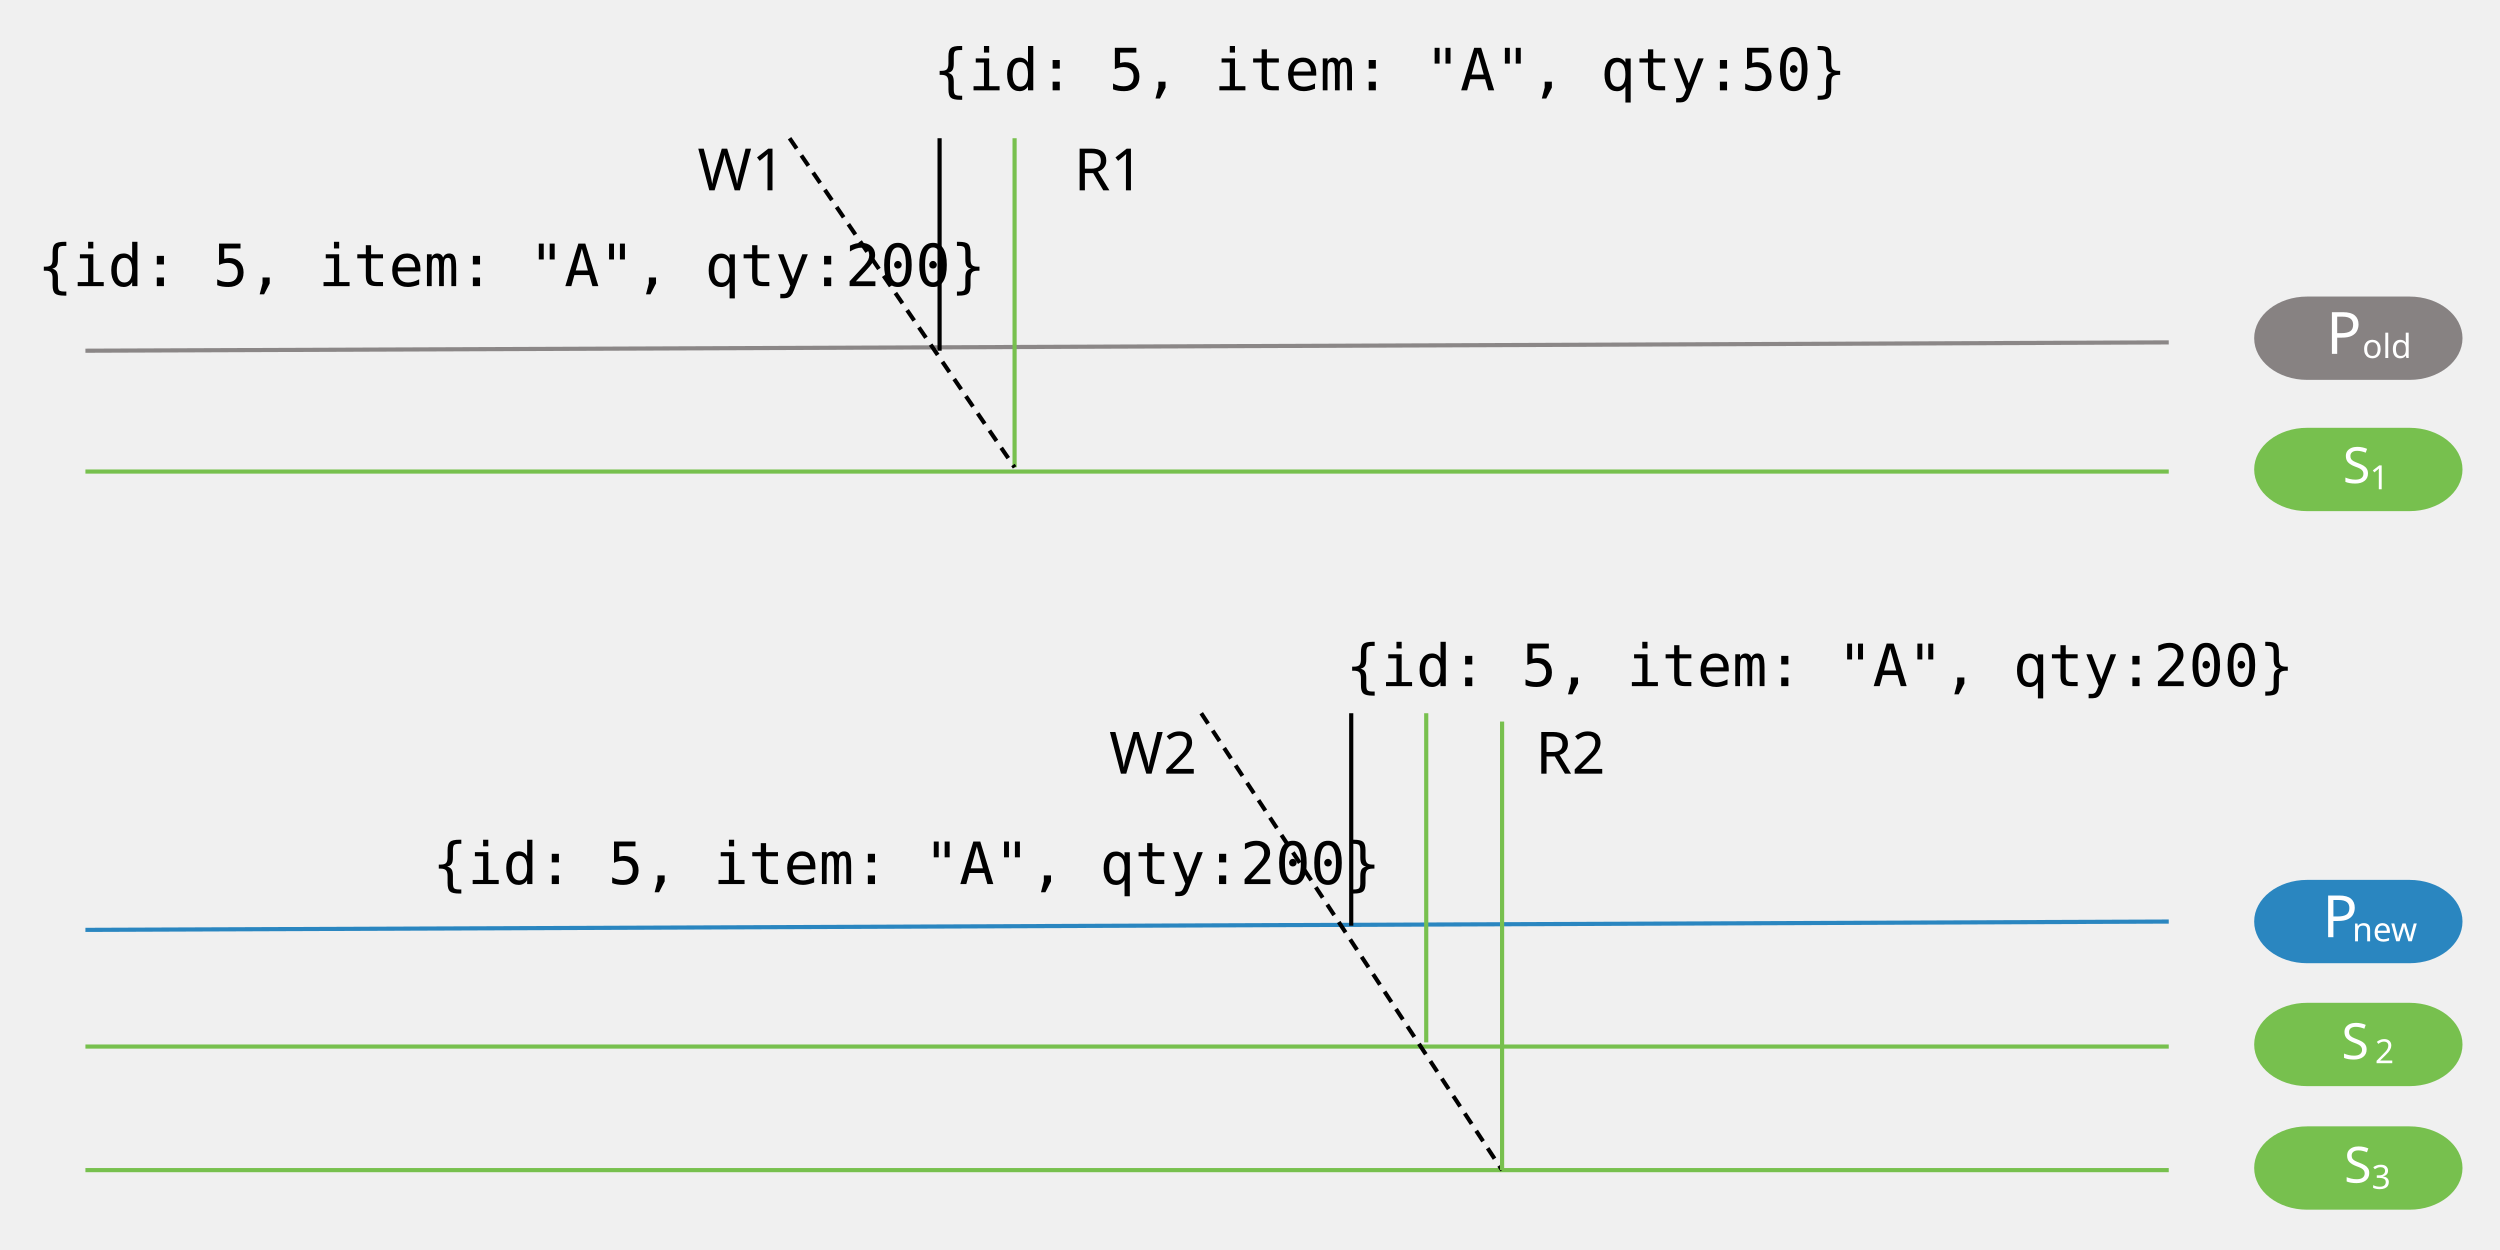
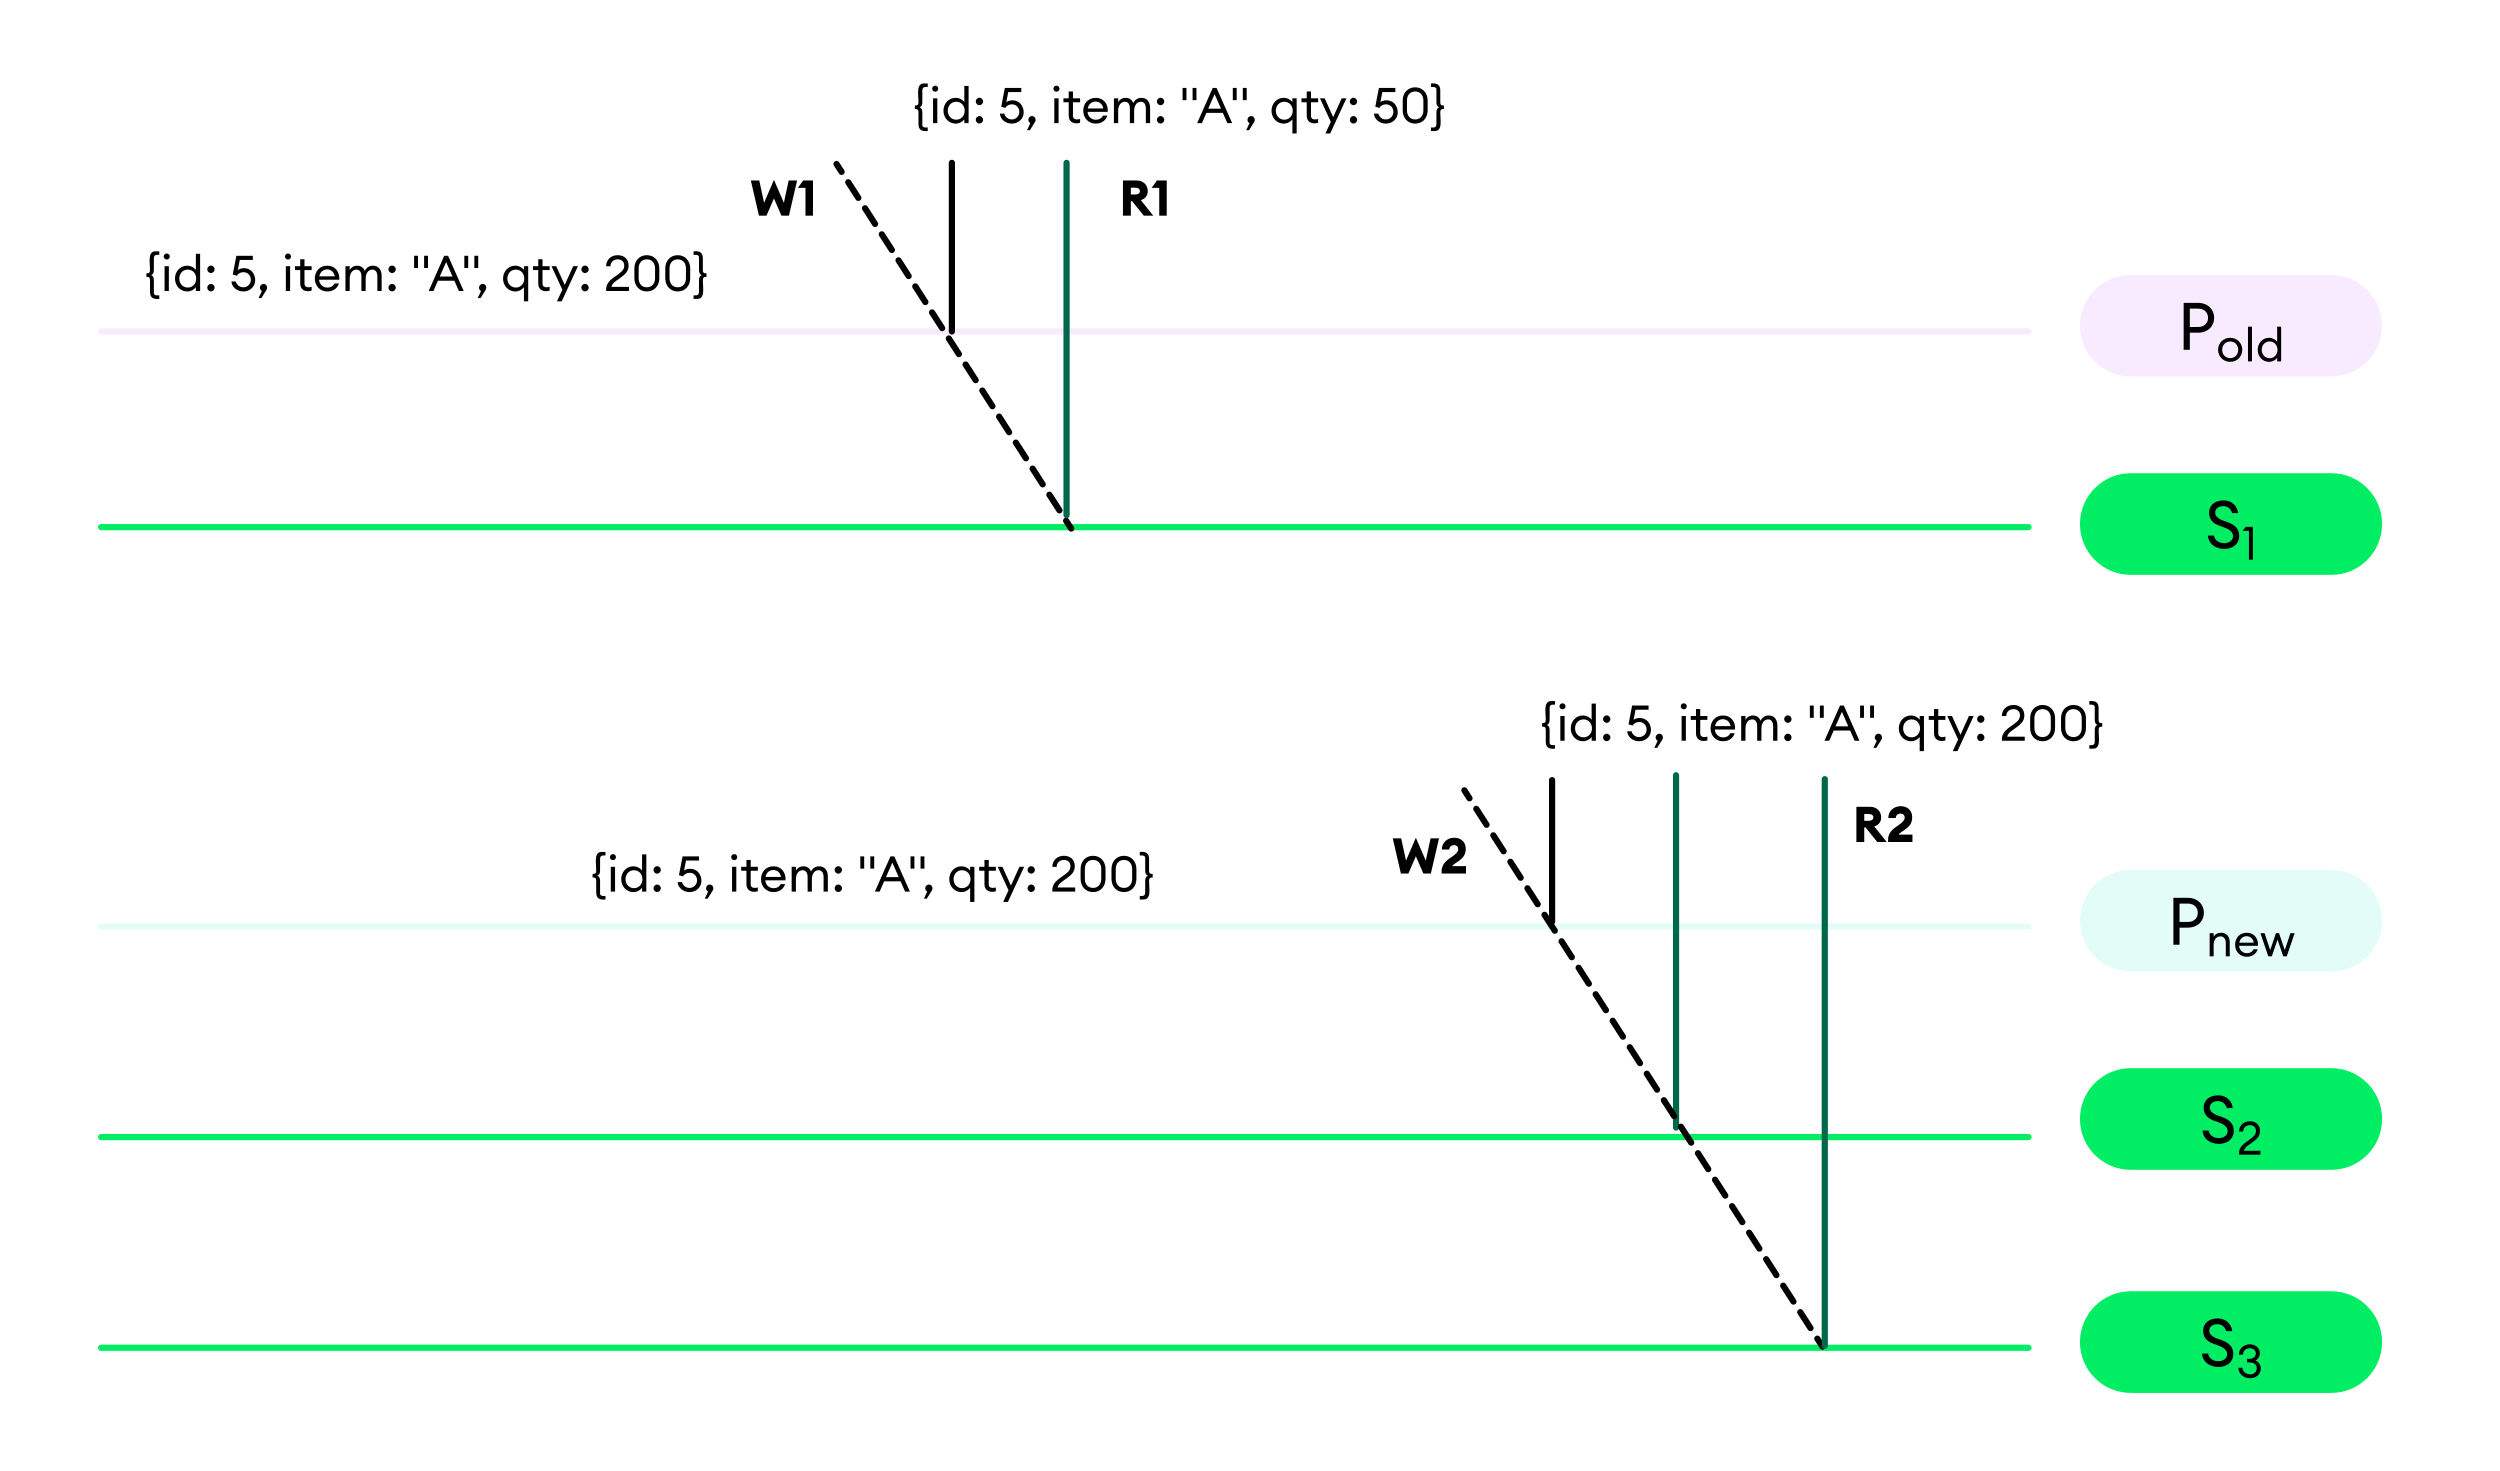
- <svg xmlns="http://www.w3.org/2000/svg" version="1.1" x="0" y="0" width="600" height="300" viewBox="0, 0, 600, 300">
-   <g id="Layer_1">
-     <path d="M20.5,84.173 L520.5,82.173" fill-opacity="0" stroke="#8B8787" stroke-width="1" />
+ <svg xmlns="http://www.w3.org/2000/svg" xmlns:ns1="lucid" xmlns:xlink="http://www.w3.org/1999/xlink" width="2017" height="1186">
+   <g transform="translate(3798 993)" ns1:page-tab-id="0_0">
+     <path d="M-4000-1000h2500V500h-2500z" fill="#fff" />
+     <path d="M-3716.4-725.6h1555" stroke="#f9ebff" stroke-width="5" stroke-linecap="round" fill="none" />
+     <path d="M-3716.4-567.7h1555" stroke="#00ed64" stroke-width="5" stroke-linecap="round" fill="none" />
+     <path d="M-1917.14-770.2c22.1 0 40 17.9 40 40s-17.9 40-40 40h-161.75c-22.1 0-40-17.9-40-40s17.9-40 40-40z" stroke="#f9ebff" stroke-width="2" fill="#f9ebff" />
+     <use xlink:href="#a" transform="matrix(1,0,0,1,-2113.894,-765.196) translate(72.65833 54.42708)" />
+     <path d="M-1917.14-610.2c22.1 0 40 17.9 40 40s-17.9 40-40 40h-161.75c-22.1 0-40-17.9-40-40s17.9-40 40-40z" stroke="#00ed64" stroke-width="2" fill="#00ed64" />
+     <use xlink:href="#b" transform="matrix(1,0,0,1,-2113.894,-605.196) translate(94.95167 54.42708)" />
+     <path d="M-3066.1-932.8a6 6 0 0 1 6-6h468a6 6 0 0 1 6 6v48.72a6 6 0 0 1-6 6h-468a6 6 0 0 1-6-6z" fill="none" />
+     <use xlink:href="#c" transform="matrix(1,0,0,1,-3061.098,-933.8084) translate(0 40.14)" />
+     <use xlink:href="#d" transform="matrix(1,0,0,1,-3061.098,-933.8084) translate(68.4 40.14)" />
+     <use xlink:href="#e" transform="matrix(1,0,0,1,-3061.098,-933.8084) translate(110.48 40.14)" />
+     <use xlink:href="#f" transform="matrix(1,0,0,1,-3061.098,-933.8084) translate(214.56 40.14)" />
+     <use xlink:href="#g" transform="matrix(1,0,0,1,-3061.098,-933.8084) translate(287.28 40.14)" />
+     <use xlink:href="#h" transform="matrix(1,0,0,1,-3061.098,-933.8084) translate(370.2 40.14)" />
+     <path d="M-3326.1-312.8a6 6 0 0 1 6-6h468a6 6 0 0 1 6 6v48.72a6 6 0 0 1-6 6h-468a6 6 0 0 1-6-6z" fill="none" />
+     <use xlink:href="#c" transform="matrix(1,0,0,1,-3321.098,-313.8084) translate(0 40.14)" />
+     <use xlink:href="#d" transform="matrix(1,0,0,1,-3321.098,-313.8084) translate(68.4 40.14)" />
+     <use xlink:href="#e" transform="matrix(1,0,0,1,-3321.098,-313.8084) translate(110.48 40.14)" />
+     <use xlink:href="#f" transform="matrix(1,0,0,1,-3321.098,-313.8084) translate(214.56 40.14)" />
+     <use xlink:href="#g" transform="matrix(1,0,0,1,-3321.098,-313.8084) translate(287.28 40.14)" />
+     <use xlink:href="#i" transform="matrix(1,0,0,1,-3321.098,-313.8084) translate(370.2 40.14)" />
+     <path d="M-3716.4-245.6h1555" stroke="#e3fcf7" stroke-width="5" stroke-linecap="round" fill="none" />
+     <path d="M-3716.4-75.6h1555" stroke="#00ed64" stroke-width="5" stroke-linecap="round" fill="none" />
+     <path d="M-1917.14-290.2c22.1 0 40 17.9 40 40s-17.9 40-40 40h-161.75c-22.1 0-40-17.9-40-40s17.9-40 40-40z" stroke="#e3fcf7" stroke-width="2" fill="#e3fcf7" />
+     <use xlink:href="#j" transform="matrix(1,0,0,1,-2113.894,-285.196) translate(64.37033 54.42708)" />
+     <path d="M-1917.14-130.2c22.1 0 40 17.9 40 40s-17.9 40-40 40h-161.75c-22.1 0-40-17.9-40-40s17.9-40 40-40z" stroke="#00ed64" stroke-width="2" fill="#00ed64" />
+     <use xlink:href="#k" transform="matrix(1,0,0,1,-2113.894,-125.196) translate(90.60233 54.42708)" />
+     <path d="M-3716.4 94.4h1555" stroke="#00ed64" stroke-width="5" stroke-linecap="round" fill="none" />
+     <path d="M-1917.14 49.8c22.1 0 40 17.9 40 40s-17.9 40-40 40h-161.75c-22.1 0-40-17.9-40-40s17.9-40 40-40z" stroke="#00ed64" stroke-width="2" fill="#00ed64" />
+     <use xlink:href="#l" transform="matrix(1,0,0,1,-2113.894,54.80402) translate(90.19167 54.42708)" />
+     <path d="M-3030.02-725.6v-136M-3123.07-860.66l4.06 6.3m5.4 8.4l8.1 12.6m5.42 8.4l8.1 12.62m5.42 8.4l8.12 12.6m5.4 8.4l8.12 12.62m5.4 8.4l8.12 12.6m5.4 8.4l8.12 12.6m5.4 8.4l8.13 12.62m5.4 8.4l8.12 12.6m5.4 8.4l8.12 12.62m5.4 8.4l8.1 12.6m5.42 8.4l8.12 12.6m5.4 8.4l8.12 12.62m5.4 8.4l8.12 12.6m5.4 8.4l4.07 6.3" stroke="#000" stroke-width="5" stroke-linecap="round" fill="none" />
+     <path d="M-2937.5-577.38V-861.6" stroke="#00684a" stroke-width="5" stroke-linecap="round" fill="none" />
+     <path d="M-3197.9-858.1a6 6 0 0 1 6-6h59.38a6 6 0 0 1 6 6v48.72a6 6 0 0 1-6 6h-59.38a6 6 0 0 1-6-6z" fill="none" />
+     <use xlink:href="#m" transform="matrix(1,0,0,1,-3192.898,-859.1144) translate(0 40.14)" />
+     <path d="M-3686.1-797.38a6 6 0 0 1 6-6h468a6 6 0 0 1 6 6v48.73a6 6 0 0 1-6 6h-468a6 6 0 0 1-6-6z" fill="none" />
+     <use xlink:href="#c" transform="matrix(1,0,0,1,-3681.098,-798.3844) translate(0 40.14)" />
+     <use xlink:href="#d" transform="matrix(1,0,0,1,-3681.098,-798.3844) translate(68.4 40.14)" />
+     <use xlink:href="#e" transform="matrix(1,0,0,1,-3681.098,-798.3844) translate(110.48 40.14)" />
+     <use xlink:href="#f" transform="matrix(1,0,0,1,-3681.098,-798.3844) translate(214.56 40.14)" />
+     <use xlink:href="#g" transform="matrix(1,0,0,1,-3681.098,-798.3844) translate(287.28 40.14)" />
+     <use xlink:href="#i" transform="matrix(1,0,0,1,-3681.098,-798.3844) translate(370.2 40.14)" />
+     <path d="M-2560-465a6 6 0 0 1 6-6h684.63a6 6 0 0 1 6 6v109.6a6 6 0 0 1-6 6H-2554a6 6 0 0 1-6-6z" fill="none" />
    <g>
-       <path d="M553.712,71.173 L578.288,71.173 C585.308,71.173 591,75.65 591,81.173 L591,81.173 C591,86.696 585.308,91.173 578.288,91.173 L553.712,91.173 C546.691,91.173 541,86.696 541,81.173 L541,81.173 C541,75.65 546.691,71.173 553.712,71.173 z" fill="#645E5E" opacity="0.75" />
-       <text transform="matrix(1, 0, 0, 1, 562.365, 80.923)">
-         <tspan x="-4.068" y="4" font-family="GillSans" font-size="14" fill="#FFFFFF">P</tspan>
-       </text>
-       <text transform="matrix(1, 0, 0, 1, 572.569, 83.923)">
-         <tspan x="-5.623" y="2" font-family="GillSans" font-size="8" fill="#FFFFFF">old</tspan>
-       </text>
-     </g>
-     <path d="M20.5,113.173 L520.5,113.173" fill-opacity="0" stroke="#77C04E" stroke-width="1" />
-     <g>
-       <path d="M553.712,102.673 L578.288,102.673 C585.308,102.673 591,107.15 591,112.673 L591,112.673 C591,118.196 585.308,122.673 578.288,122.673 L553.712,122.673 C546.691,122.673 541,118.196 541,112.673 L541,112.673 C541,107.15 546.691,102.673 553.712,102.673 z" fill="#77C04E" />
-       <g>
-         <text transform="matrix(1, 0, 0, 1, 565.531, 112.429)">
-           <tspan x="-3.248" y="3.5" font-family="GillSans" font-size="12" fill="#FFFFFF">S</tspan>
-         </text>
-         <text transform="matrix(1, 0, 0, 1, 571.259, 115.417)">
-           <tspan x="-2.5" y="2" font-family="GillSans" font-size="8" fill="#FFFFFF">1</tspan>
-         </text>
-       </g>
-     </g>
-     <text transform="matrix(1, 0, 0, 1, 104.5, 72.173)">
-       <tspan x="-95.5" y="-3.5" font-family="Inconsolata" font-size="14" fill="#000000">{id: 5, item: "A", qty:200}</tspan>
-     </text>
-     <path d="M20.5,223.173 L520.5,221.173" fill-opacity="0" stroke="#2A86C0" stroke-width="1" />
-     <path d="M20.5,251.173 L520.5,251.173" fill-opacity="0" stroke="#77C04E" stroke-width="1" />
-     <g>
-       <path d="M553.712,211.173 L578.288,211.173 C585.309,211.173 591,215.65 591,221.173 L591,221.173 C591,226.696 585.309,231.173 578.288,231.173 L553.712,231.173 C546.692,231.173 541,226.696 541,221.173 L541,221.173 C541,215.65 546.692,211.173 553.712,211.173 z" fill="#2A86C0" />
-       <g>
-         <text transform="matrix(1, 0, 0, 1, 561.459, 220.923)">
-           <tspan x="-4.068" y="4" font-family="GillSans" font-size="14" fill="#FFFFFF">P</tspan>
-         </text>
-         <text transform="matrix(1, 0, 0, 1, 571.759, 223.923)">
-           <tspan x="-7.232" y="2" font-family="GillSans" font-size="8" fill="#FFFFFF">new</tspan>
-         </text>
-       </g>
+       <use xlink:href="#c" transform="matrix(1,0,0,1,-2555,-465.993) translate(0 70.64)" />
+       <use xlink:href="#d" transform="matrix(1,0,0,1,-2555,-465.993) translate(68.4 70.64)" />
+       <use xlink:href="#e" transform="matrix(1,0,0,1,-2555,-465.993) translate(110.48 70.64)" />
+       <use xlink:href="#f" transform="matrix(1,0,0,1,-2555,-465.993) translate(214.56 70.64)" />
+       <use xlink:href="#g" transform="matrix(1,0,0,1,-2555,-465.993) translate(287.28 70.64)" />
+       <use xlink:href="#i" transform="matrix(1,0,0,1,-2555,-465.993) translate(370.2 70.64)" />
    </g>
    <g>
-       <path d="M553.712,270.327 L578.288,270.327 C585.309,270.327 591,274.804 591,280.327 L591,280.327 C591,285.85 585.309,290.327 578.288,290.327 L553.712,290.327 C546.691,290.327 541,285.85 541,280.327 L541,280.327 C541,274.804 546.691,270.327 553.712,270.327 z" fill="#77C04E" />
-       <text transform="matrix(1, 0, 0, 1, 565.833, 280.327)">
-         <tspan x="-3.248" y="3.5" font-family="GillSans" font-size="12" fill="#FFFFFF">S</tspan>
-       </text>
-       <text transform="matrix(1, 0, 0, 1, 571.693, 283.327)">
-         <tspan x="-2.5" y="2" font-family="GillSans" font-size="8" fill="#FFFFFF">3</tspan>
-       </text>
+       <path d="M-2445.77-83.3V-367.5" stroke="#00684a" stroke-width="5" stroke-linecap="round" fill="none" />
    </g>
    <g>
-       <path d="M553.712,240.673 L578.288,240.673 C585.309,240.673 591,245.15 591,250.673 L591,250.673 C591,256.196 585.309,260.673 578.288,260.673 L553.712,260.673 C546.691,260.673 541,256.196 541,250.673 L541,250.673 C541,245.15 546.691,240.673 553.712,240.673 z" fill="#77C04E" />
-       <g>
-         <text transform="matrix(1, 0, 0, 1, 565.204, 250.673)">
-           <tspan x="-3.248" y="3.5" font-family="GillSans" font-size="12" fill="#FFFFFF">S</tspan>
-         </text>
-         <text transform="matrix(1, 0, 0, 1, 572.486, 253.173)">
-           <tspan x="-2.5" y="2" font-family="GillSans" font-size="8" fill="#FFFFFF">2</tspan>
-         </text>
+       <path d="M-2616.54-355.37l4.12 6.42m5.5 8.54l8.26 12.82m5.5 8.55l8.26 12.82m5.5 8.54l8.25 12.82m5.5 8.55l8.26 12.83m5.5 8.55l8.27 12.82m5.5 8.55l8.25 12.83m5.5 8.54l8.26 12.83m5.5 8.55l8.26 12.82m5.5 8.55l8.25 12.82m5.5 8.54l8.25 12.82m5.5 8.55l8.26 12.83m5.5 8.55l8.26 12.83m5.5 8.55l8.26 12.83m5.5 8.55l8.26 12.82m5.5 8.55l8.25 12.82m5.5 8.55L-2392.3-7m5.5 8.54l8.25 12.82m5.5 8.55l8.25 12.84m5.5 8.55l8.26 12.8m5.5 8.56l8.26 12.82m5.5 8.55l4.13 6.4" stroke="#000" stroke-width="5" stroke-linecap="round" fill="none" />
+     </g>
+     <path d="M-2680-327.38a6 6 0 0 1 6-6h59.7a6 6 0 0 1 6 6v48.74a6 6 0 0 1-6 6h-59.7a6 6 0 0 1-6-6z" fill="none" />
+     <g>
+       <use xlink:href="#n" transform="matrix(1,0,0,1,-2675,-328.375) translate(0 40.14)" />
+     </g>
+     <g>
+       <path d="M-2325.77 92.75v-457.1" stroke="#00684a" stroke-width="5" stroke-linecap="round" fill="none" />
+     </g>
+     <g>
+       <path d="M-2545.77-249.34v-114.24" stroke="#000" stroke-width="5" stroke-linecap="round" fill="none" />
+     </g>
+     <path d="M-2900-858.1a6 6 0 0 1 6-6h59.37a6 6 0 0 1 6 6v48.72a6 6 0 0 1-6 6H-2894a6 6 0 0 1-6-6z" fill="none" />
+     <g>
+       <use xlink:href="#o" transform="matrix(1,0,0,1,-2895,-859.1144) translate(0 40.14)" />
+     </g>
+     <path d="M-2308.28-352.82a6 6 0 0 1 6-6h59.38a6 6 0 0 1 6 6v48.73a6 6 0 0 1-6 6h-59.38a6 6 0 0 1-6-6z" fill="none" />
+     <g>
+       <use xlink:href="#p" transform="matrix(1,0,0,1,-2303.275,-353.8212) translate(0 40.14)" />
+     </g>
+     <defs>
+       <path d="M311-710c148 0 244 98 244 226s-96 225-244 225H187V0H94v-710h217zm0 365c98 0 152-60 152-139s-54-139-152-139H187v278h124" id="q" />
+       <path d="M564-250c0 144-111 260-261 260C152 10 41-106 41-250s111-260 262-260c150 0 261 116 261 260zm-435 0c0 100 70 180 174 180s173-80 173-180-69-180-173-180-174 80-174 180" id="r" />
+       <path d="M81 0v-750h86V0H81" id="s" />
+       <path d="M42-250c0-143 105-260 245-260 75 0 143 39 176 87v-327h86V0h-86v-77c-33 48-101 87-176 87C147 10 42-107 42-250zm428 0c0-101-69-181-170-181s-171 80-171 181S199-69 300-69s170-80 170-181" id="t" />
+       <g id="a">
+         <use transform="matrix(0.05333333,0,0,0.05333333,0,0)" xlink:href="#q" />
+         <use transform="matrix(0.03733333,0,0,0.03733333,31.25333,9.333333)" xlink:href="#r" />
+         <use transform="matrix(0.03733333,0,0,0.03733333,53.87733,9.333333)" xlink:href="#s" />
+         <use transform="matrix(0.03733333,0,0,0.03733333,63.17333,9.333333)" xlink:href="#t" />
      </g>
-     </g>
-     <path d="M20.5,280.827 L520.5,280.827" fill-opacity="0" stroke="#77C04E" stroke-width="1" />
-     <text transform="matrix(1, 0, 0, 1, 376, 25.173)">
-       <tspan x="-152" y="-3.5" font-family="Inconsolata" font-size="14" fill="#000000">{id: 5, item: "A", qty:50}</tspan>
-     </text>
-     <g>
-       <path d="M225.5,33.173 L225.5,84.173" fill-opacity="0" stroke="#000000" stroke-width="1" />
-       <path d="M243.5,33.173 L243.5,112.173" fill-opacity="0" stroke="#78C04E" stroke-width="1" />
-       <path d="M189.5,33.173 L243.5,112.173" fill-opacity="0" stroke="#000000" stroke-width="1" stroke-dasharray="3,2" />
-     </g>
-     <text transform="matrix(1, 0, 0, 1, 418.5, 168.173)">
-       <tspan x="-95.5" y="-3.5" font-family="Inconsolata" font-size="14" fill="#000000">{id: 5, item: "A", qty:200}</tspan>
-     </text>
-     <path d="M324.294,171.173 L324.294,222.173" fill-opacity="0" stroke="#000000" stroke-width="1" />
-     <path d="M342.294,171.173 L342.294,250.173" fill-opacity="0" stroke="#78C04E" stroke-width="1" />
-     <path d="M288.294,171.173 L360.5,280.827" fill-opacity="0" stroke="#000000" stroke-width="1" stroke-dasharray="3,2" />
-     <path d="M360.5,280.827 L360.5,173.173" fill-opacity="0" stroke="#78C04E" stroke-width="1" />
-     <text transform="matrix(1, 0, 0, 1, 178.206, 41.673)">
-       <tspan x="-10.794" y="4" font-family="GillSans" font-size="14" fill="#000000">W1</tspan>
-     </text>
-     <text transform="matrix(1, 0, 0, 1, 265.478, 41.673)">
-       <tspan x="-7.728" y="4" font-family="GillSans" font-size="14" fill="#000000">R1</tspan>
-     </text>
-     <text transform="matrix(1, 0, 0, 1, 277, 181.673)">
-       <tspan x="-10.794" y="4" font-family="GillSans" font-size="14" fill="#000000">W2</tspan>
-     </text>
-     <text transform="matrix(1, 0, 0, 1, 199.294, 215.673)">
-       <tspan x="-95.5" y="-3.5" font-family="Inconsolata" font-size="14" fill="#000000">{id: 5, item: "A", qty:200}</tspan>
-     </text>
-     <text transform="matrix(1, 0, 0, 1, 376.272, 181.673)">
-       <tspan x="-7.728" y="4" font-family="GillSans" font-size="14" fill="#000000">R2</tspan>
-     </text>
+       <path d="M43-190h93c8 79 86 115 153 115 74 0 134-40 134-106 0-95-121-127-199-155C114-375 61-436 60-536c0-116 92-186 216-186 144 0 215 99 224 192h-92c-18-74-76-105-134-105-68 0-121 37-121 96 0 94 118 120 193 148 108 40 170 101 170 207 0 120-94 196-226 196C141 12 47-82 43-190" id="u" />
+       <path d="M145 0v-625H8l70-85h153V0h-86" id="v" />
+       <g id="b">
+         <use transform="matrix(0.05333333,0,0,0.05333333,0,0)" xlink:href="#u" />
+         <use transform="matrix(0.03733333,0,0,0.03733333,29.97333,9.333333)" xlink:href="#v" />
+       </g>
+       <path d="M290 160c-124 11-187-25-187-143v-230c2-51-16-76-73-71v-72c57 4 73-18 73-70 0-155-54-386 126-374h61v72c-69-4-109 0-109 73v225c0 62-13 92-54 110 41 19 54 49 54 111V15c-9 74 40 77 109 73v72" id="w" />
+       <path d="M185-695c0 34-26 61-60 61s-62-27-62-61c0-33 28-61 62-61s60 28 60 61zM81 0v-500h86V0H81" id="x" />
+       <path d="M211-437c0 41-33 75-74 75s-74-34-74-75c0-40 33-75 74-75s74 35 74 75zm0 370c0 41-33 75-74 75S63-26 63-67c0-40 33-75 74-75s74 35 74 75" id="y" />
+       <g id="c">
+         <use transform="matrix(0.04,0,0,0.04,0,0)" xlink:href="#w" />
+         <use transform="matrix(0.04,0,0,0.04,12.64,0)" xlink:href="#x" />
+         <use transform="matrix(0.04,0,0,0.04,22.6,0)" xlink:href="#t" />
+         <use transform="matrix(0.04,0,0,0.04,47.8,0)" xlink:href="#y" />
+       </g>
+       <path d="M36-192h88c16 67 75 118 150 118 88 0 153-68 153-152 0-85-61-153-149-153-61 0-107 29-134 72l-82-24 73-379h332v84H204l-39 203c28-21 71-37 124-37 133 0 226 105 226 245C515-90 412 10 274 10 146 10 39-83 36-192" id="z" />
+       <path d="M188-22L85 143H28L95 0C71-12 54-37 54-67c0-40 33-75 74-75 59-2 92 69 60 120" id="A" />
+       <g id="d">
+         <use transform="matrix(0.04,0,0,0.04,0,0)" xlink:href="#z" />
+         <use transform="matrix(0.04,0,0,0.04,22.2,0)" xlink:href="#A" />
+       </g>
+       <path d="M352-7c-113 35-230-6-230-141v-273H16v-79h106v-139h86v139h144v79H208v262c-8 91 77 95 144 75v77" id="B" />
+       <path d="M528-152C503-64 421 10 294 10 148 10 42-101 42-250c0-146 98-260 254-260 157 0 252 128 240 283H129c3 91 76 159 166 159 62 0 115-24 145-84h88zm-83-143c-27-186-281-187-312 0h312" id="C" />
+       <path d="M81 0v-500h86v77c29-53 84-87 151-87 75 0 129 41 154 107 27-66 90-107 164-107 109 0 175 81 175 203V0h-86v-294c0-81-34-137-99-137-81 0-137 70-137 183V0h-86v-294c0-81-33-137-98-137-81 0-138 70-138 183V0H81" id="D" />
+       <g id="e">
+         <use transform="matrix(0.04,0,0,0.04,0,0)" xlink:href="#x" />
+         <use transform="matrix(0.04,0,0,0.04,9.96,0)" xlink:href="#B" />
+         <use transform="matrix(0.04,0,0,0.04,24.92,0)" xlink:href="#C" />
+         <use transform="matrix(0.04,0,0,0.04,48.08,0)" xlink:href="#D" />
+         <use transform="matrix(0.04,0,0,0.04,83.48,0)" xlink:href="#y" />
+       </g>
+       <path d="M66-463v-247h78v247H66zm202 0v-247h78v247h-78" id="E" />
+       <path d="M6 0l314-710h77L712 0h-97l-91-207H193L102 0H6zm223-291h258L358-584" id="F" />
+       <g id="f">
+         <use transform="matrix(0.04,0,0,0.04,0,0)" xlink:href="#E" />
+         <use transform="matrix(0.04,0,0,0.04,14.16,0)" xlink:href="#F" />
+         <use transform="matrix(0.04,0,0,0.04,40.52,0)" xlink:href="#E" />
+         <use transform="matrix(0.04,0,0,0.04,52.84,0)" xlink:href="#A" />
+       </g>
+       <path d="M463 209V-77c-33 48-101 87-176 87C147 10 42-107 42-250s105-260 245-260c75 0 143 39 176 87v-77h86v709h-86zm7-459c0-101-69-181-170-181s-171 80-171 181S199-69 300-69s170-80 170-181" id="G" />
+       <path d="M214 209h-96L227-26 8-500h95l172 379 171-379h96" id="H" />
+       <g id="g">
+         <use transform="matrix(0.04,0,0,0.04,0,0)" xlink:href="#G" />
+         <use transform="matrix(0.04,0,0,0.04,25.2,0)" xlink:href="#B" />
+         <use transform="matrix(0.04,0,0,0.04,40.44,0)" xlink:href="#H" />
+         <use transform="matrix(0.04,0,0,0.04,62.32,0)" xlink:href="#y" />
+       </g>
+       <path d="M563-257C563-99 457 10 311 10S60-99 60-257v-198c0-157 105-267 251-267s252 110 252 267v198zm-417 0c0 115 69 183 165 183 97 0 166-68 166-183v-198c0-115-69-183-166-183-96 0-165 68-165 183v198" id="I" />
+       <path d="M26 160V88c69 4 109 1 109-73v-224c0-62 13-92 54-111-41-18-54-48-54-110v-225c9-73-40-77-109-73v-72c124-11 187 24 187 143v231c-2 52 16 74 73 70v72c-57-4-73 20-73 71 0 156 54 385-127 373H26" id="J" />
+       <g id="h">
+         <use transform="matrix(0.04,0,0,0.04,0,0)" xlink:href="#z" />
+         <use transform="matrix(0.04,0,0,0.04,22.2,0)" xlink:href="#I" />
+         <use transform="matrix(0.04,0,0,0.04,46.4,0)" xlink:href="#J" />
+       </g>
+       <path d="M509-83V0H49C34-183 174-248 287-334c82-61 126-98 126-181 0-74-53-123-130-123-78 0-146 48-147 140H48c0-136 103-224 234-224 118 0 219 70 219 208 0 104-48 164-164 248-82 60-165 101-182 183h354" id="K" />
+       <g id="i">
+         <use transform="matrix(0.04,0,0,0.04,0,0)" xlink:href="#K" />
+         <use transform="matrix(0.04,0,0,0.04,22.32,0)" xlink:href="#I" />
+         <use transform="matrix(0.04,0,0,0.04,47.24,0)" xlink:href="#I" />
+         <use transform="matrix(0.04,0,0,0.04,71.44,0)" xlink:href="#J" />
+       </g>
+       <path d="M81 0v-500h86v77c34-59 94-87 159-87 112 0 189 78 189 202V0h-85v-295c0-84-48-136-118-136-81 0-145 66-145 183V0H81" id="L" />
+       <path d="M505 0L382-360 258 0h-76L12-500h90l121 365 125-365h66l125 365 121-365h91L581 0h-76" id="M" />
+       <g id="j">
+         <use transform="matrix(0.05333333,0,0,0.05333333,0,0)" xlink:href="#q" />
+         <use transform="matrix(0.03733333,0,0,0.03733333,31.25333,9.333333)" xlink:href="#L" />
+         <use transform="matrix(0.03733333,0,0,0.03733333,53.24267,9.333333)" xlink:href="#C" />
+         <use transform="matrix(0.03733333,0,0,0.03733333,74.784,9.333333)" xlink:href="#M" />
+       </g>
+       <g id="k">
+         <use transform="matrix(0.05333333,0,0,0.05333333,0,0)" xlink:href="#u" />
+         <use transform="matrix(0.03733333,0,0,0.03733333,29.97333,9.333333)" xlink:href="#K" />
+       </g>
+       <path d="M529-199c0 125-96 209-232 209C155 10 45-85 44-216h87c5 86 78 142 166 142 79 0 144-45 144-128 1-107-91-137-208-128v-79c105 12 186-28 188-115 1-68-57-114-128-114-81 0-148 47-149 140H56c0-138 107-224 237-224 120 0 217 76 216 195-1 69-42 127-96 155 72 29 116 92 116 173" id="N" />
+       <g id="l">
+         <use transform="matrix(0.05333333,0,0,0.05333333,0,0)" xlink:href="#u" />
+         <use transform="matrix(0.03733333,0,0,0.03733333,29.97333,9.333333)" xlink:href="#N" />
+       </g>
+       <path d="M634 0L483-348 332 0H181L17-710h170l97 450 199-462 200 462 97-450h170L785 0H634" id="O" />
+       <path d="M154 0v-561H0l108-149h197V0H154" id="P" />
+       <g id="m">
+         <use transform="matrix(0.04,0,0,0.04,0,0)" xlink:href="#O" />
+         <use transform="matrix(0.04,0,0,0.04,38.6,0)" xlink:href="#P" />
+       </g>
+       <path d="M529-149V0H39C20-201 150-271 266-353c56-40 107-85 107-136 0-46-27-84-84-84-59 0-97 42-96 89H42c0-140 108-238 252-238 120 0 230 75 230 222 0 127-63 190-146 251-34 25-107 64-126 100h277" id="Q" />
+       <g id="n">
+         <use transform="matrix(0.04,0,0,0.04,0,0)" xlink:href="#O" />
+         <use transform="matrix(0.04,0,0,0.04,38.6,0)" xlink:href="#Q" />
+       </g>
+       <path d="M75 0v-710h280c134 0 220 96 220 214 0 92-49 151-139 183L687 0H496L260-293h-26V0H75zm159-428c81 2 185 11 183-68 2-81-102-69-183-68v136" id="R" />
+       <g id="o">
+         <use transform="matrix(0.04,0,0,0.04,0,0)" xlink:href="#R" />
+         <use transform="matrix(0.04,0,0,0.04,26.12,0)" xlink:href="#P" />
+       </g>
+       <g id="p">
+         <use transform="matrix(0.04,0,0,0.04,0,0)" xlink:href="#R" />
+         <use transform="matrix(0.04,0,0,0.04,27.08,0)" xlink:href="#Q" />
+       </g>
+     </defs>
  </g>
</svg>
